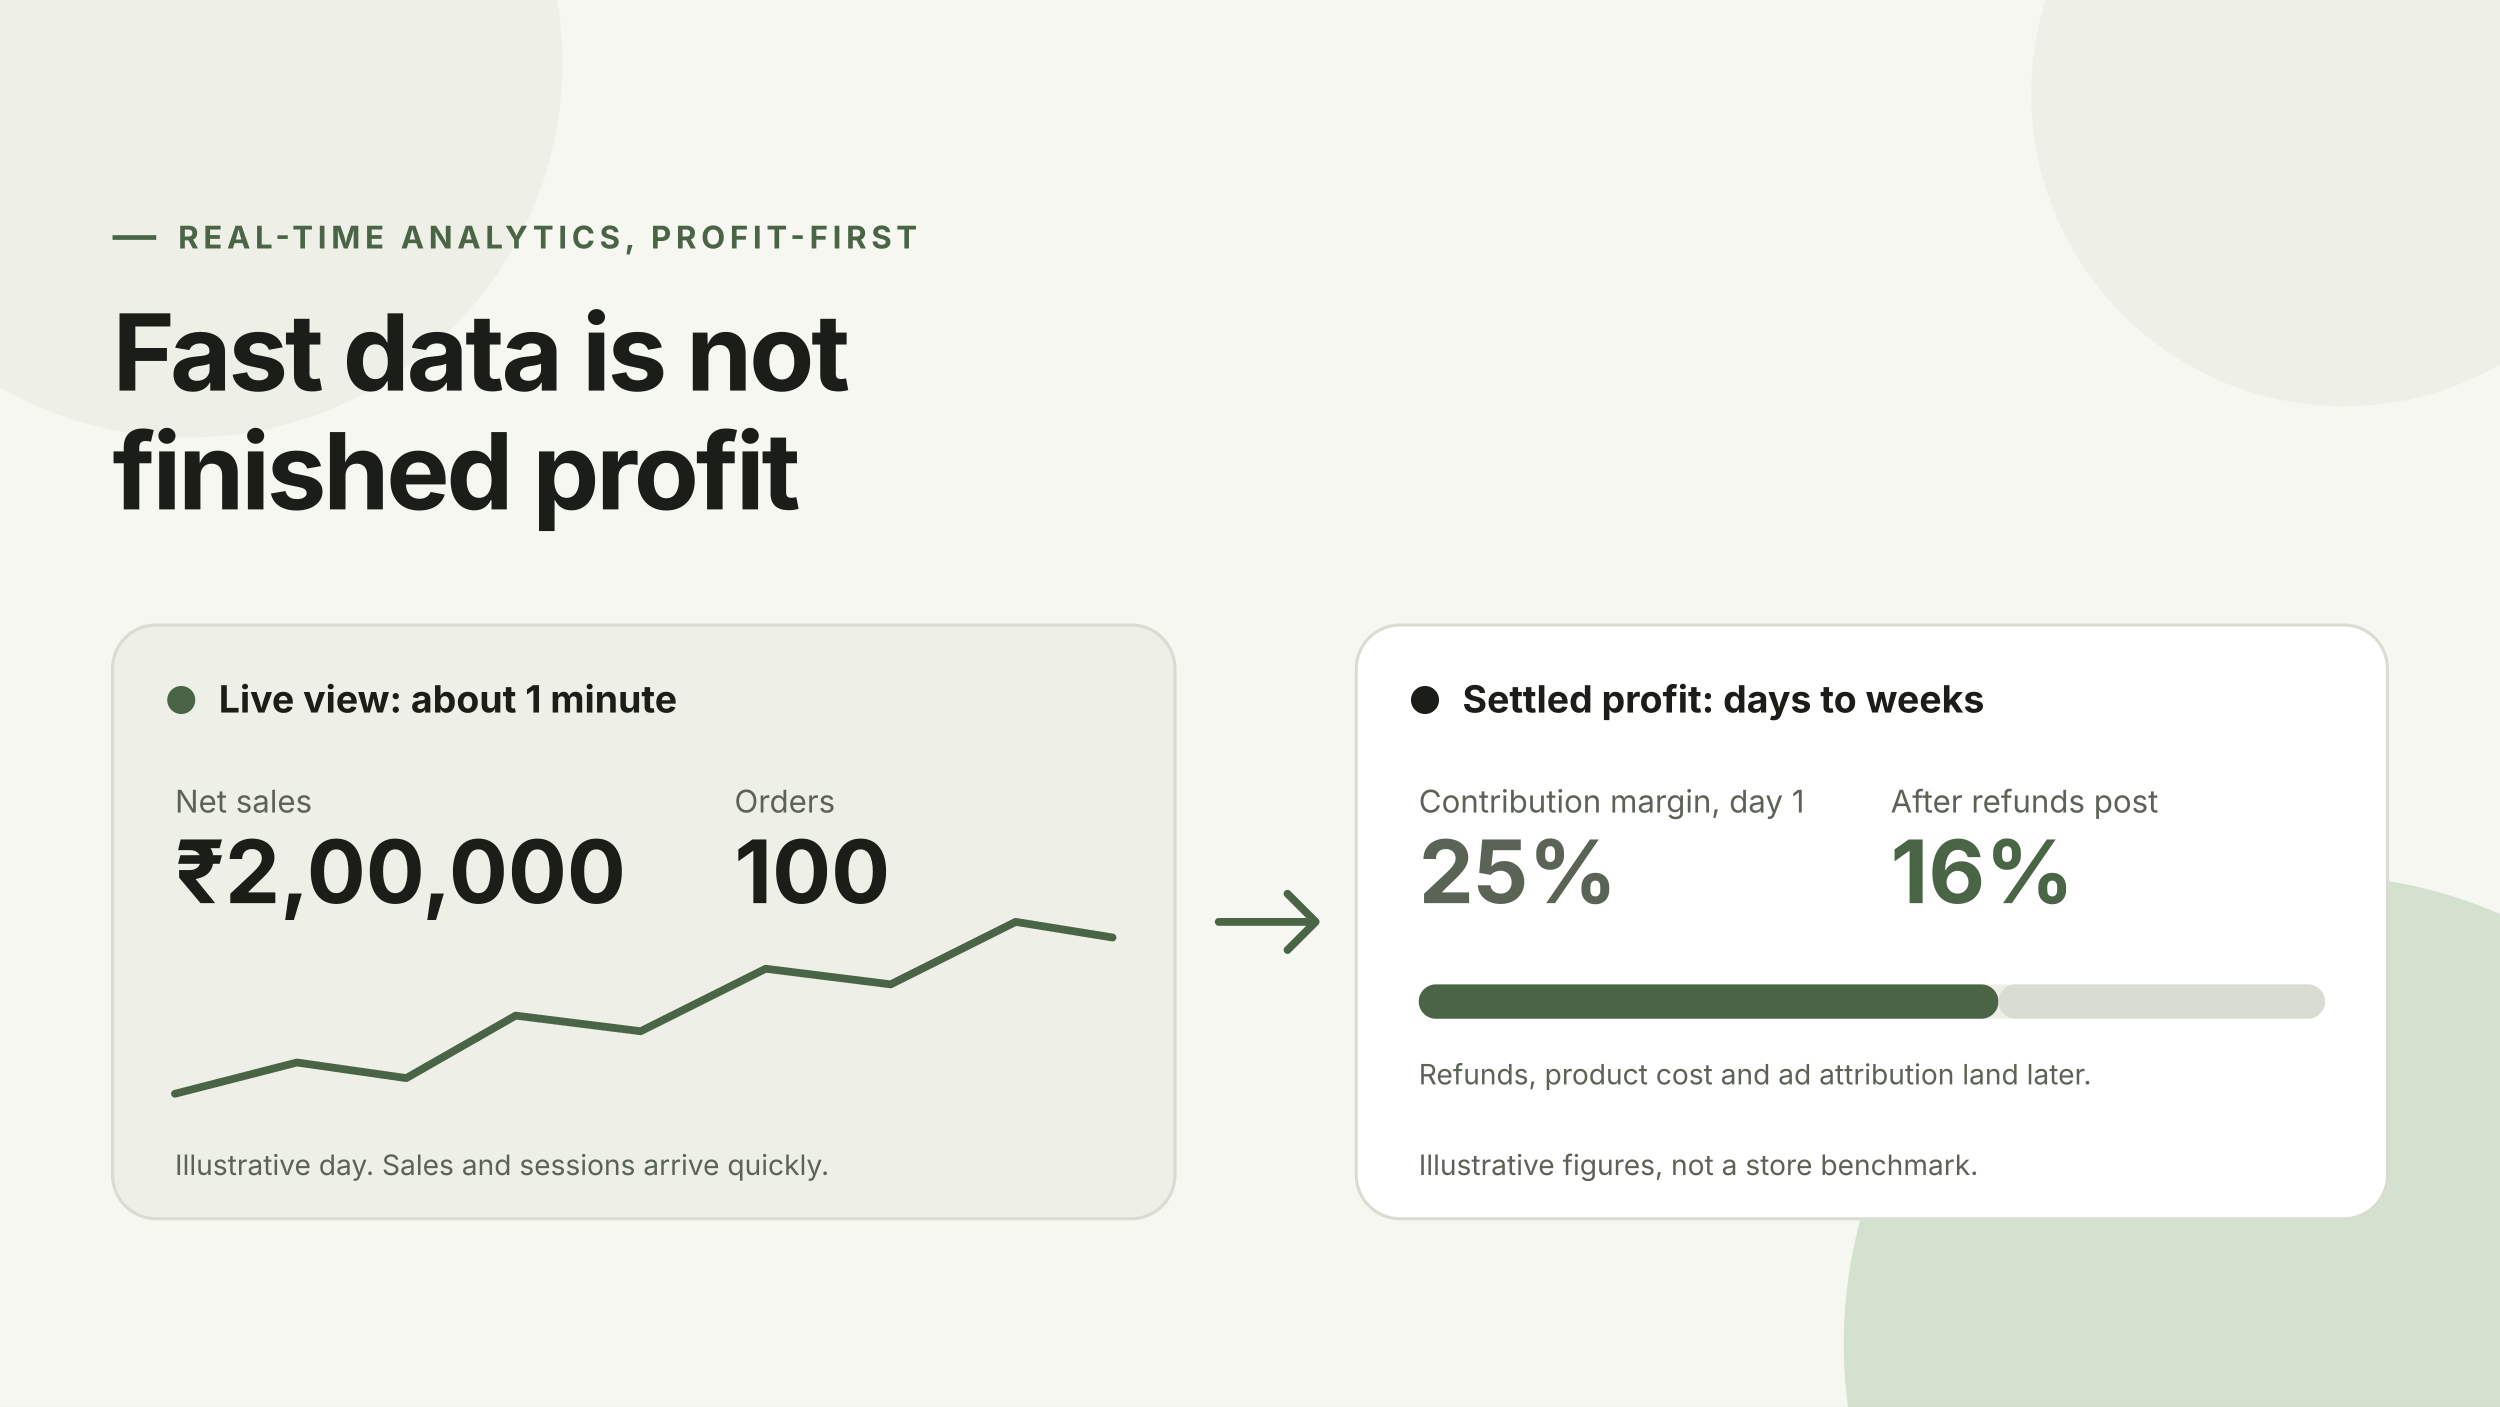
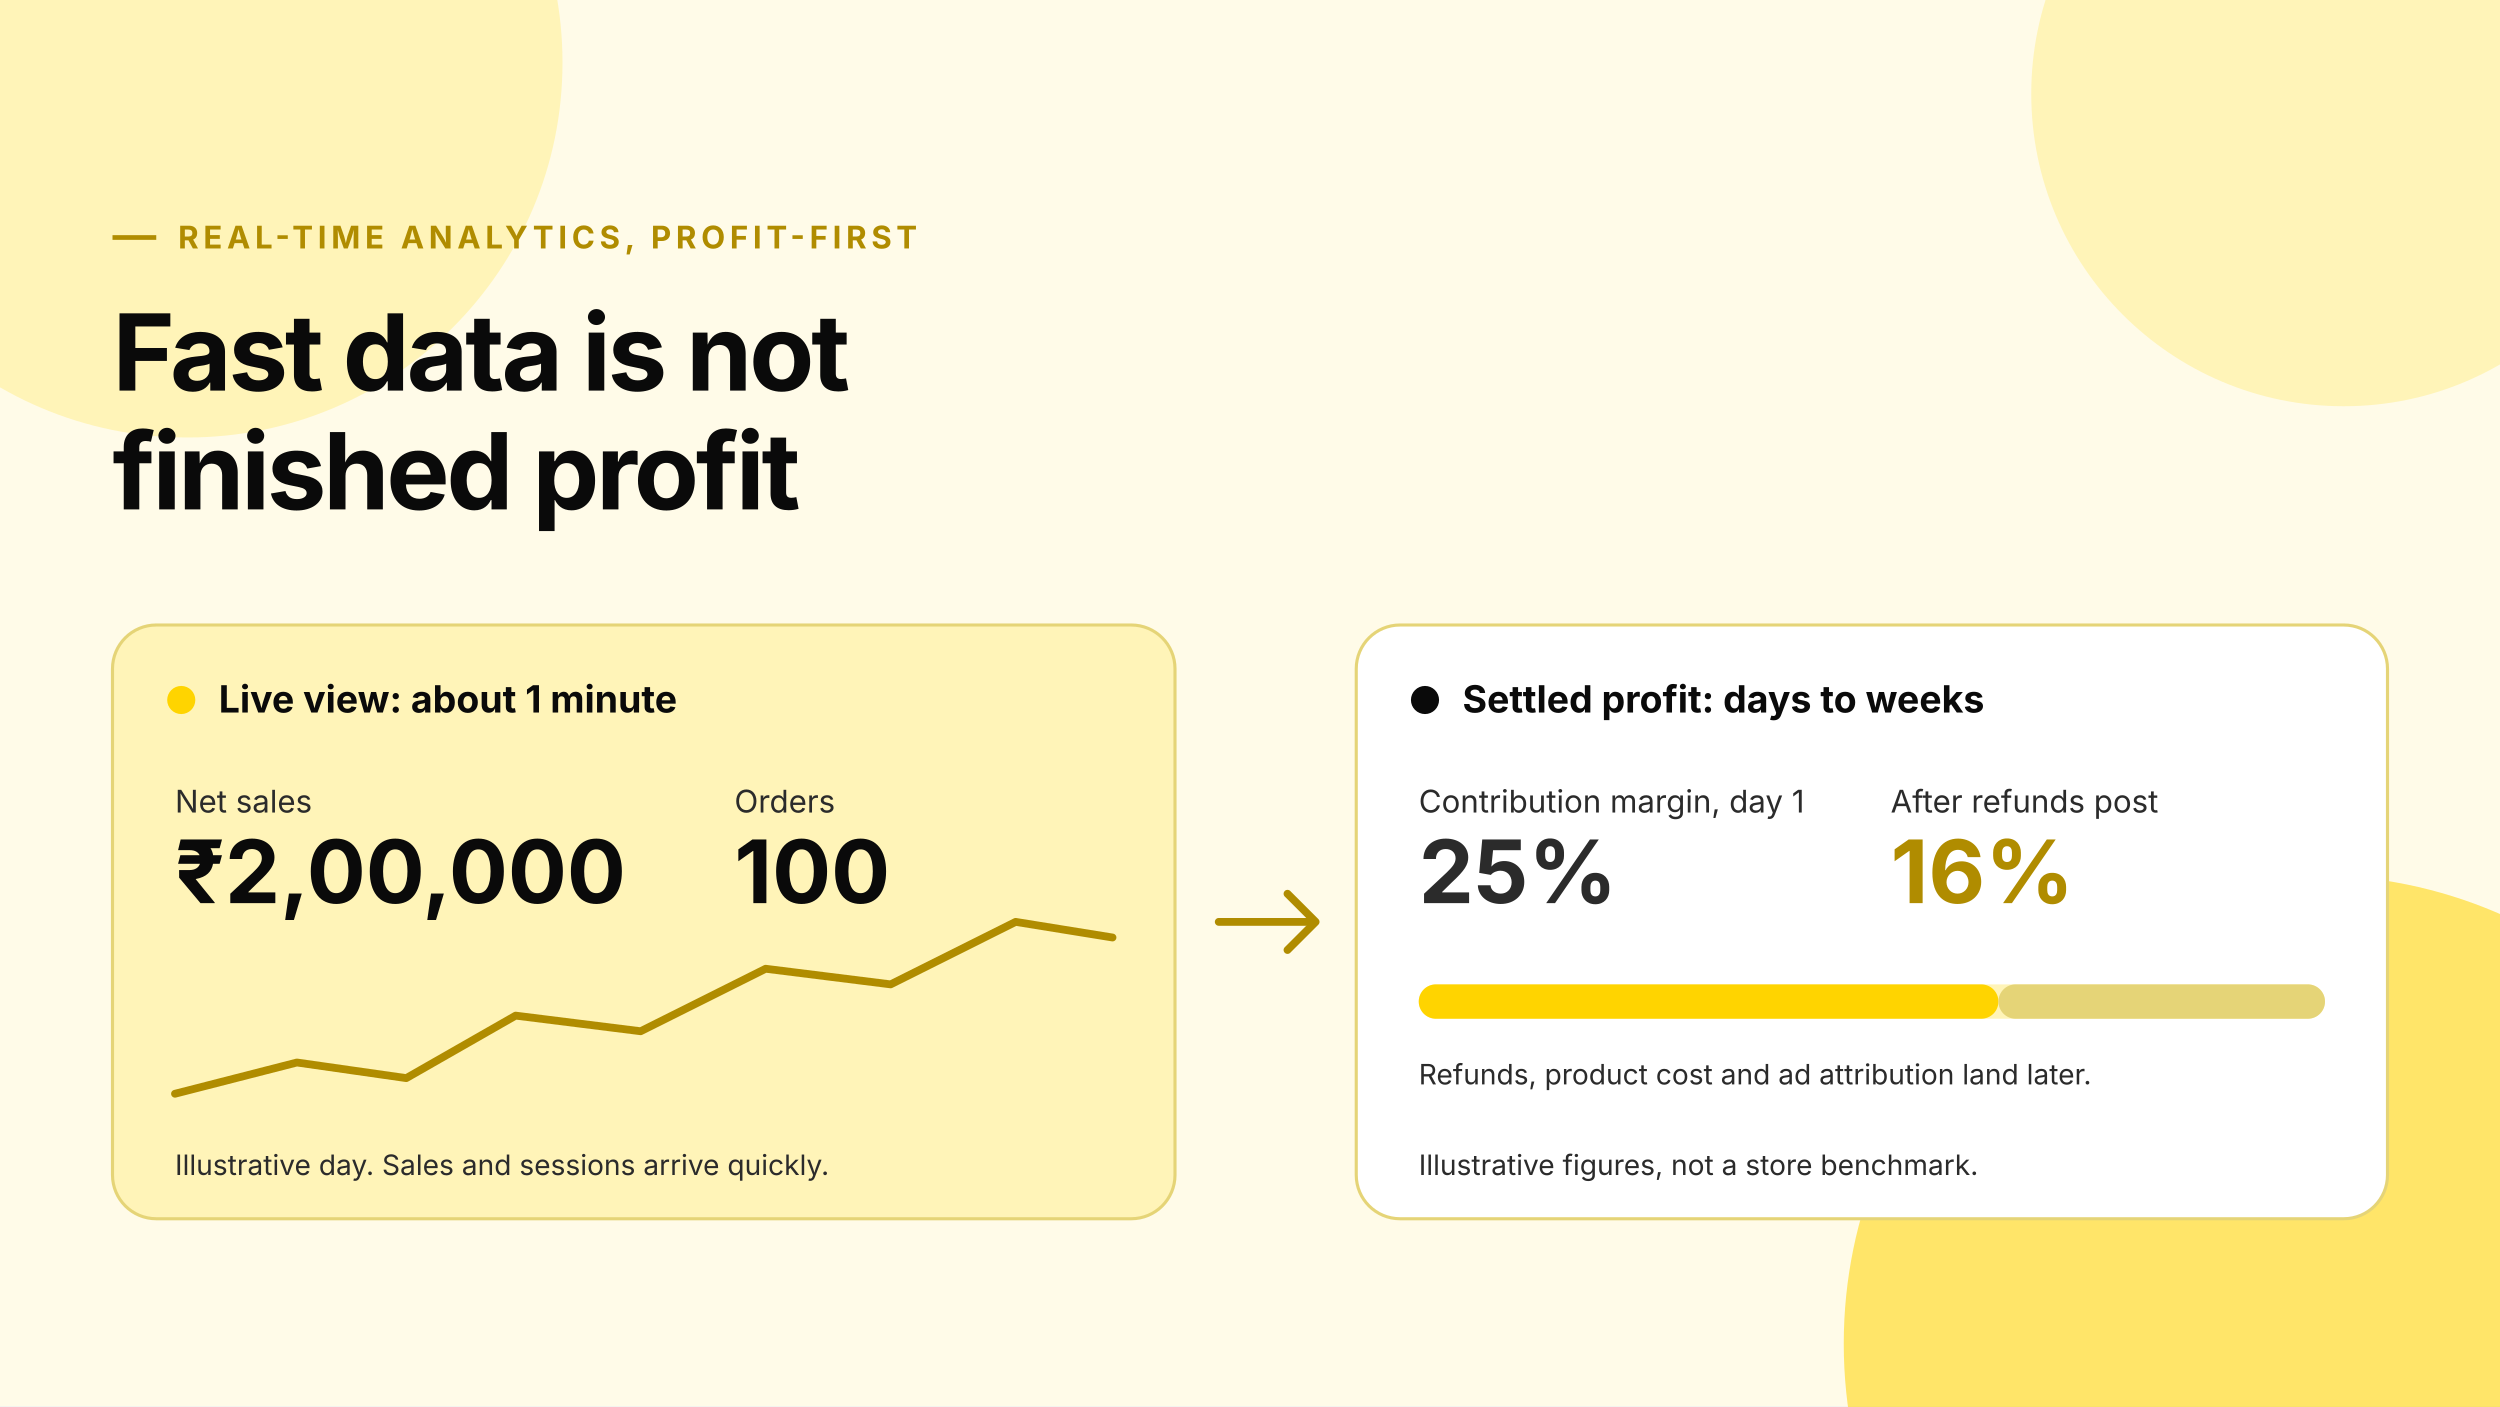
<svg xmlns="http://www.w3.org/2000/svg" viewBox="0 0 1600 900" width="1600" height="900" role="img" aria-labelledby="t d">
-   <rect width="1600" height="900" fill="#f7f7f2" />
-   <circle cx="120" cy="40" r="240" fill="#eeefe7" />
-   <circle cx="1480" cy="860" r="300" fill="#a9c6a3" opacity="0.45" />
-   <circle cx="1500" cy="60" r="200" fill="#eeefe7" />
+   <rect width="1600" height="900" fill="#fffbe8" />
+   <circle cx="120" cy="40" r="240" fill="#fff4b8" />
+   <circle cx="1480" cy="860" r="300" fill="#ffd400" opacity="0.55" />
+   <circle cx="1500" cy="60" r="200" fill="#fff4b8" />
  <g font-family="Inter, 'Segoe UI', Helvetica, Arial, sans-serif">
-     <line x1="72" y1="152" x2="100" y2="152" stroke="#496546" stroke-width="3" />
-     <text x="114" y="159" font-size="20" font-weight="700" letter-spacing="3" fill="#496546">REAL-TIME ANALYTICS, PROFIT-FIRST</text>
-     <text x="72" y="250" font-size="68" font-weight="700" letter-spacing="-2" fill="#1a1d18">Fast data is not</text>
-     <text x="72" y="326" font-size="68" font-weight="700" letter-spacing="-2" fill="#1a1d18">finished profit</text>
-     <rect x="72" y="400" width="680" height="380" rx="28" fill="#eeefe7" stroke="#d8ddd1" stroke-width="2" />
-     <circle cx="116" cy="448" r="9" fill="#496546" />
-     <text x="140" y="456" font-size="24" font-weight="700" fill="#1a1d18">Live view: about 1 minute</text>
-     <text x="112" y="520" font-size="20" fill="#5b6356">Net sales</text>
-     <text x="112" y="578" font-size="56" font-weight="700" fill="#1a1d18">₹2,00,000</text>
-     <text x="470" y="520" font-size="20" fill="#5b6356">Orders</text>
-     <text x="470" y="578" font-size="56" font-weight="700" fill="#1a1d18">100</text>
-     <polyline points="112,700 190,680 260,690 330,650 410,660 490,620 570,630 650,590 712,600" fill="none" stroke="#496546" stroke-width="5" stroke-linejoin="round" stroke-linecap="round" />
-     <text x="112" y="752" font-size="18" fill="#5b6356">Illustrative day. Sales and sessions arrive quickly.</text>
-     <line x1="780" y1="590" x2="840" y2="590" stroke="#496546" stroke-width="5" stroke-linecap="round" />
-     <polyline points="824,572 842,590 824,608" fill="none" stroke="#496546" stroke-width="5" stroke-linecap="round" stroke-linejoin="round" />
-     <rect x="868" y="400" width="660" height="380" rx="28" fill="#ffffff" stroke="#d8ddd1" stroke-width="2" />
-     <circle cx="912" cy="448" r="9" fill="#1a1d18" />
-     <text x="936" y="456" font-size="24" font-weight="700" fill="#1a1d18">Settled profit: days to weeks</text>
-     <text x="908" y="520" font-size="20" fill="#5b6356">Contribution margin, day 1</text>
-     <text x="908" y="578" font-size="56" font-weight="700" fill="#5b6356">25%</text>
-     <text x="1210" y="520" font-size="20" fill="#5b6356">After refunds post</text>
-     <text x="1210" y="578" font-size="56" font-weight="700" fill="#496546">16%</text>
-     <rect x="908" y="630" width="580" height="22" rx="11" fill="#eeefe7" />
-     <rect x="908" y="630" width="371" height="22" rx="11" fill="#496546" />
-     <rect x="1279" y="630" width="209" height="22" rx="11" fill="#d8ddd1" />
-     <text x="908" y="694" font-size="18" fill="#5b6356">Refunds, product cost and ad attribution land later.</text>
-     <text x="908" y="752" font-size="18" fill="#5b6356">Illustrative figures, not a store benchmark.</text>
+     <line x1="72" y1="152" x2="100" y2="152" stroke="#b08c00" stroke-width="3" />
+     <text x="114" y="159" font-size="20" font-weight="700" letter-spacing="3" fill="#b08c00">REAL-TIME ANALYTICS, PROFIT-FIRST</text>
+     <text x="72" y="250" font-size="68" font-weight="700" letter-spacing="-2" fill="#0a0a0a">Fast data is not</text>
+     <text x="72" y="326" font-size="68" font-weight="700" letter-spacing="-2" fill="#0a0a0a">finished profit</text>
+     <rect x="72" y="400" width="680" height="380" rx="28" fill="#fff4b8" stroke="#e5d477" stroke-width="2" />
+     <circle cx="116" cy="448" r="9" fill="#ffd400" />
+     <text x="140" y="456" font-size="24" font-weight="700" fill="#0a0a0a">Live view: about 1 minute</text>
+     <text x="112" y="520" font-size="20" fill="#2b2b2b">Net sales</text>
+     <text x="112" y="578" font-size="56" font-weight="700" fill="#0a0a0a">₹2,00,000</text>
+     <text x="470" y="520" font-size="20" fill="#2b2b2b">Orders</text>
+     <text x="470" y="578" font-size="56" font-weight="700" fill="#0a0a0a">100</text>
+     <polyline points="112,700 190,680 260,690 330,650 410,660 490,620 570,630 650,590 712,600" fill="none" stroke="#b08c00" stroke-width="5" stroke-linejoin="round" stroke-linecap="round" />
+     <text x="112" y="752" font-size="18" fill="#2b2b2b">Illustrative day. Sales and sessions arrive quickly.</text>
+     <line x1="780" y1="590" x2="840" y2="590" stroke="#b08c00" stroke-width="5" stroke-linecap="round" />
+     <polyline points="824,572 842,590 824,608" fill="none" stroke="#b08c00" stroke-width="5" stroke-linecap="round" stroke-linejoin="round" />
+     <rect x="868" y="400" width="660" height="380" rx="28" fill="#ffffff" stroke="#e5d477" stroke-width="2" />
+     <circle cx="912" cy="448" r="9" fill="#0a0a0a" />
+     <text x="936" y="456" font-size="24" font-weight="700" fill="#0a0a0a">Settled profit: days to weeks</text>
+     <text x="908" y="520" font-size="20" fill="#2b2b2b">Contribution margin, day 1</text>
+     <text x="908" y="578" font-size="56" font-weight="700" fill="#2b2b2b">25%</text>
+     <text x="1210" y="520" font-size="20" fill="#2b2b2b">After refunds post</text>
+     <text x="1210" y="578" font-size="56" font-weight="700" fill="#b08c00">16%</text>
+     <rect x="908" y="630" width="580" height="22" rx="11" fill="#fff4b8" />
+     <rect x="908" y="630" width="371" height="22" rx="11" fill="#ffd400" />
+     <rect x="1279" y="630" width="209" height="22" rx="11" fill="#e5d477" />
+     <text x="908" y="694" font-size="18" fill="#2b2b2b">Refunds, product cost and ad attribution land later.</text>
+     <text x="908" y="752" font-size="18" fill="#2b2b2b">Illustrative figures, not a store benchmark.</text>
  </g>
</svg>
